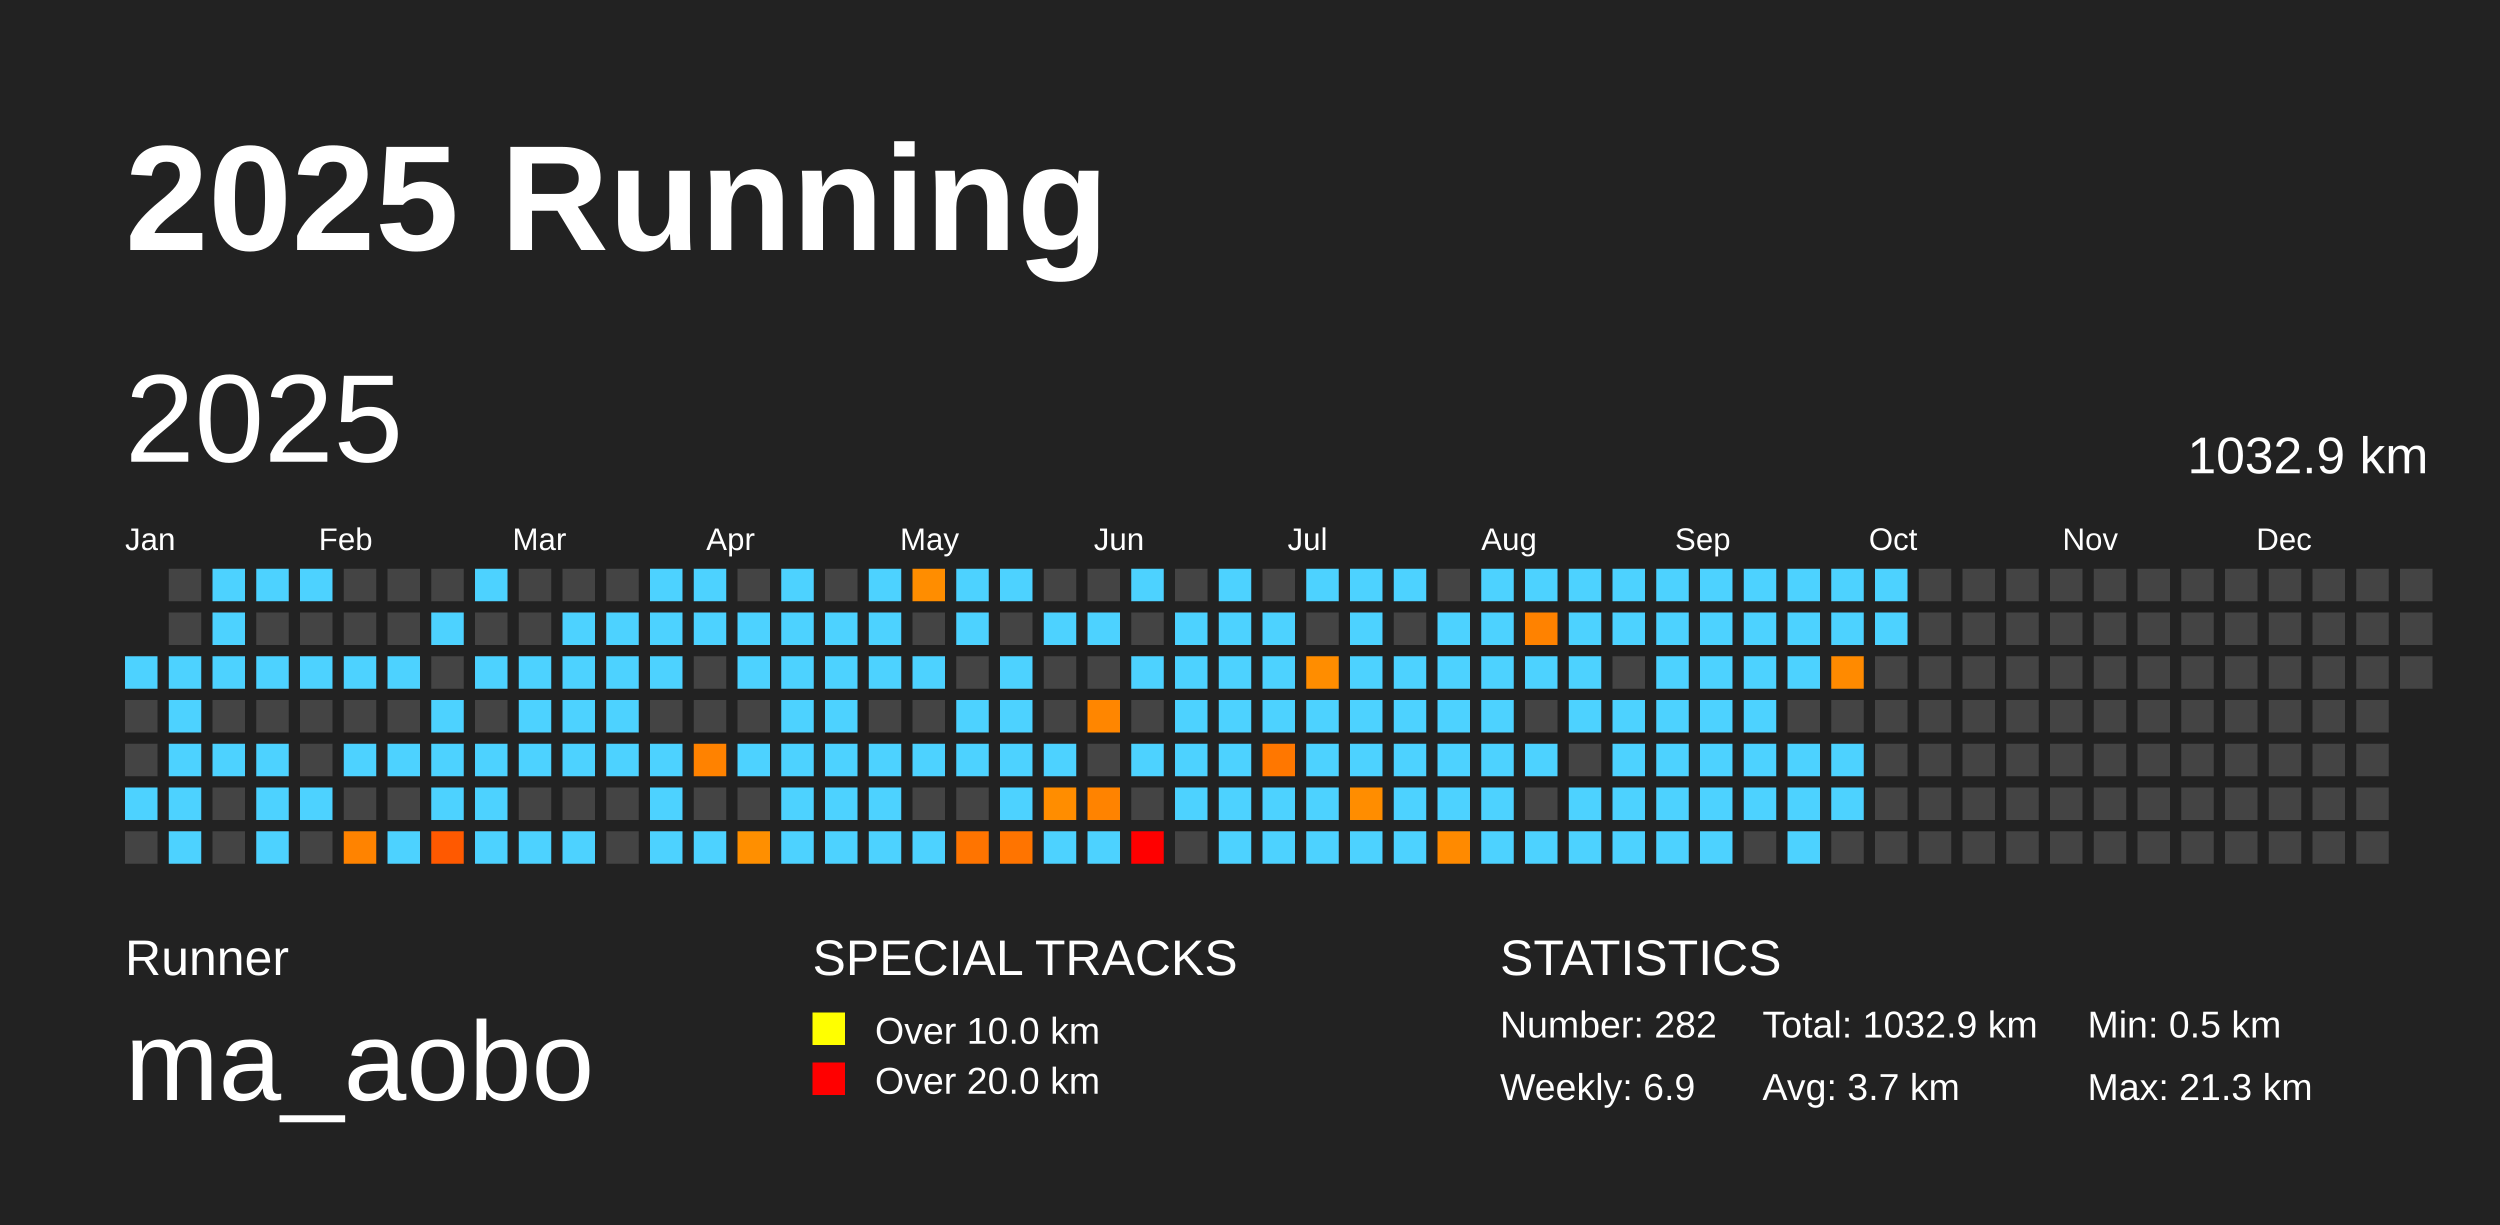
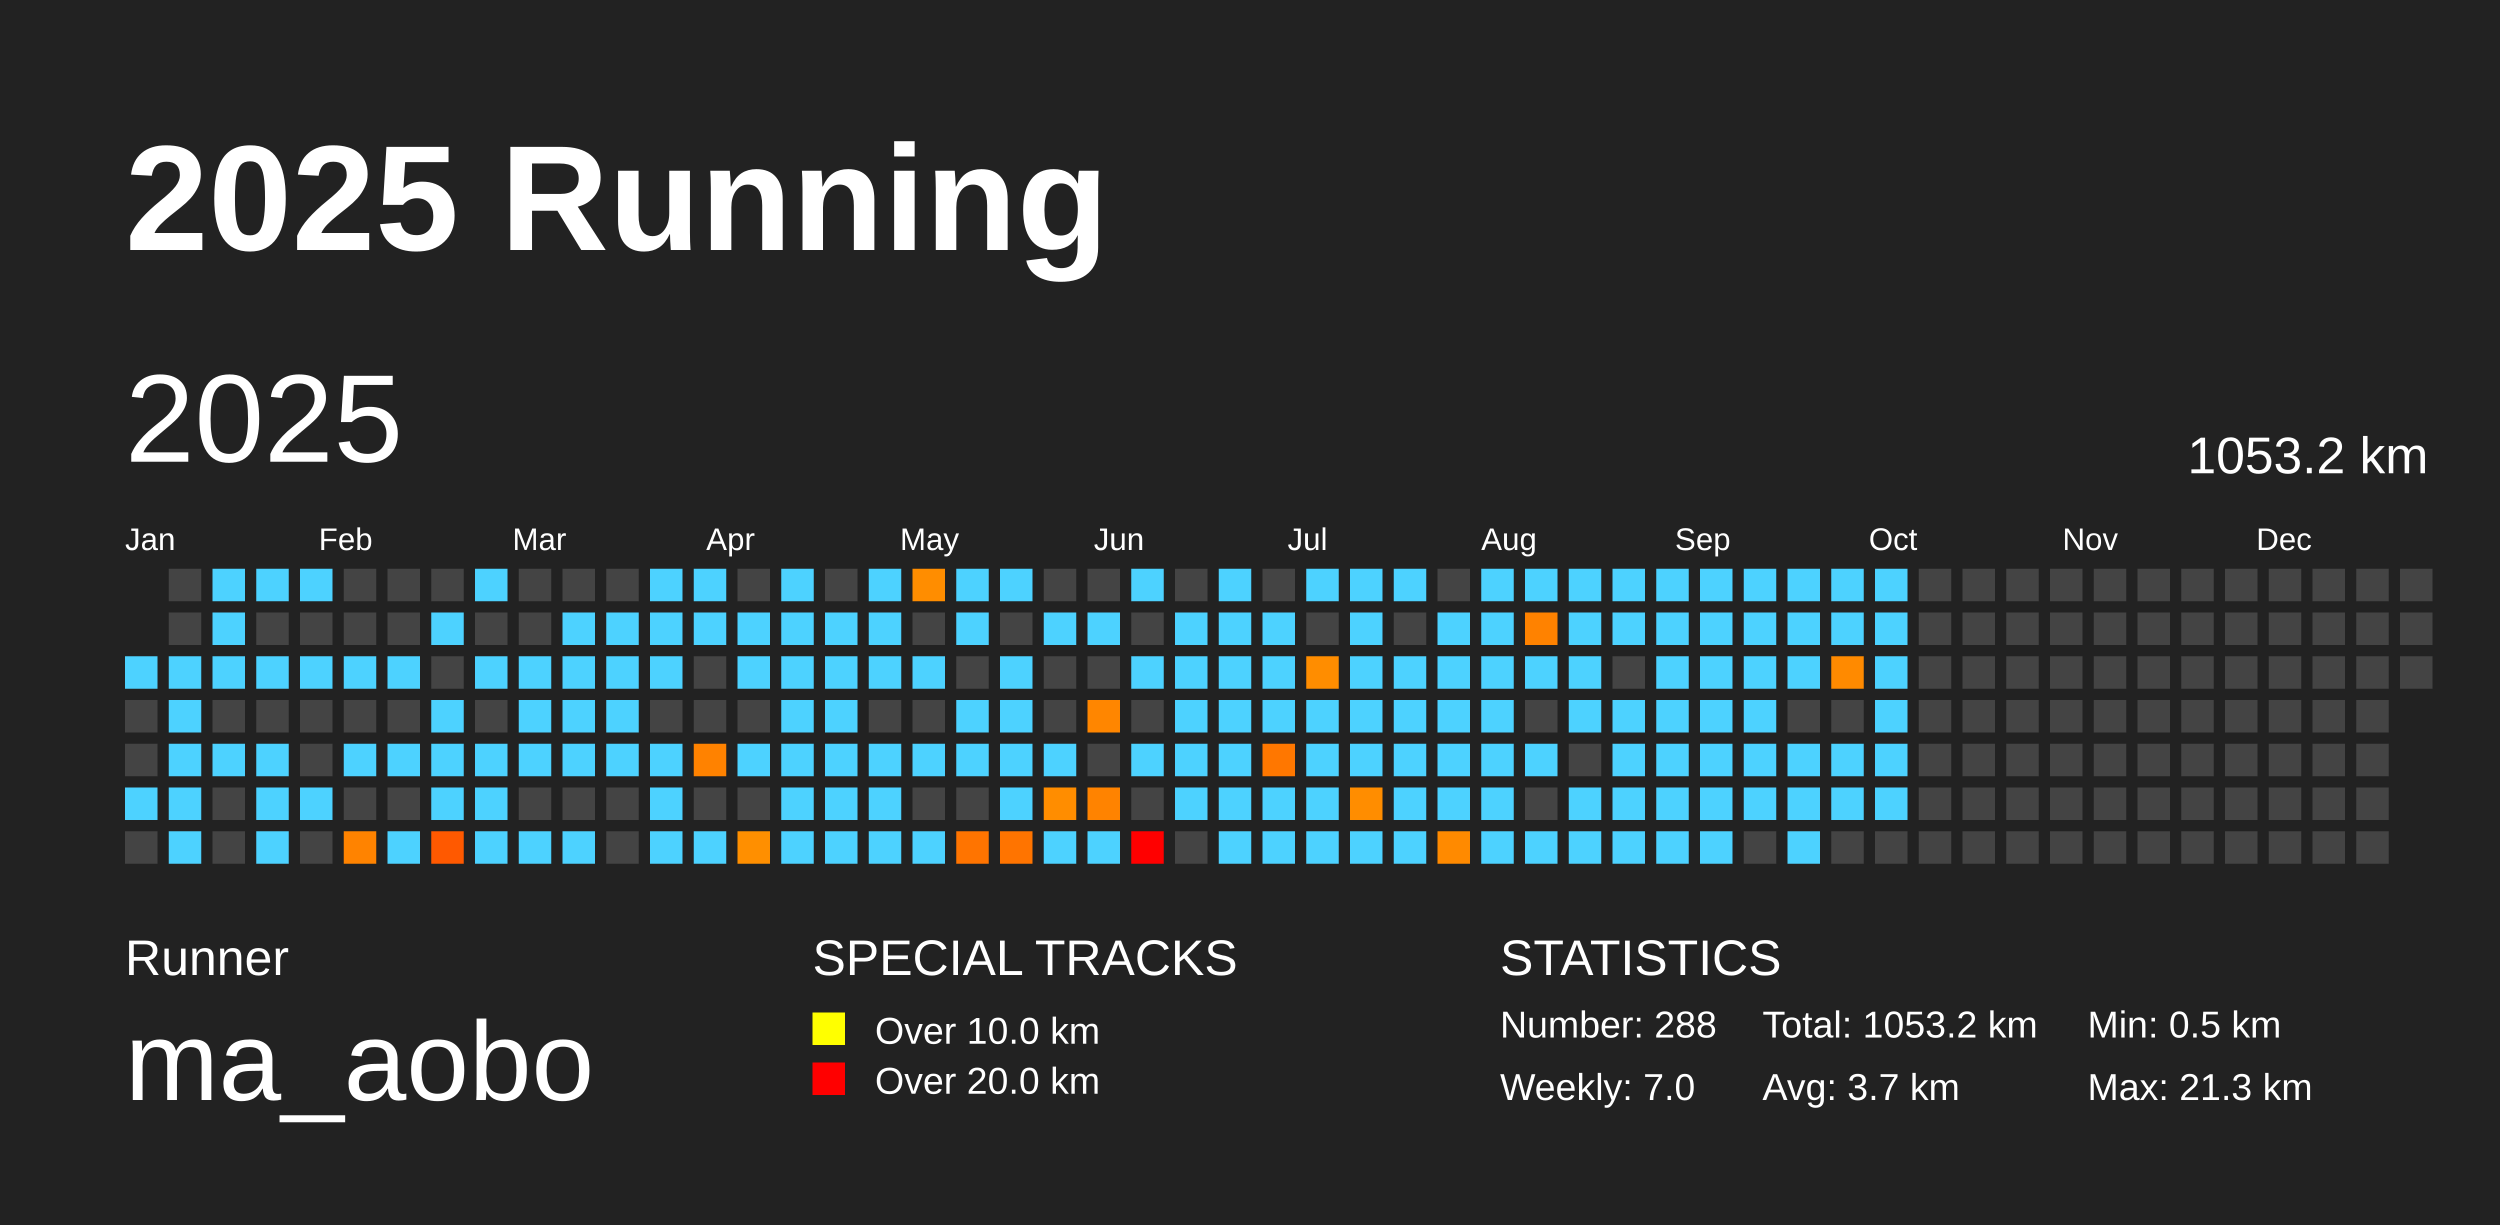
<svg xmlns="http://www.w3.org/2000/svg" baseProfile="full" height="98mm" version="1.1" viewBox="0,0,200,98" width="200mm">
  <defs />
  <rect fill="#222222" height="98" width="200" x="0" y="0" />
  <text fill="#FFFFFF" style="font-size:12px; font-family:Arial; font-weight:bold;" x="10" y="20">2025 Running</text>
  <text fill="#FFFFFF" style="font-size:4px; font-family:Arial" x="10" y="78">Runner</text>
  <text fill="#FFFFFF" style="font-size:9px; font-family:Arial" x="10" y="88">ma_aobo</text>
  <text fill="#FFFFFF" style="font-size:4px; font-family:Arial" x="65" y="78">SPECIAL TRACKS</text>
  <rect fill="yellow" height="2.6" width="2.6" x="65" y="81" />
  <text fill="#FFFFFF" style="font-size:3px; font-family:Arial" x="70" y="83.5">Over 10.0 km</text>
  <rect fill="red" height="2.6" width="2.6" x="65" y="85" />
  <text fill="#FFFFFF" style="font-size:3px; font-family:Arial" x="70" y="87.5">Over 20.0 km</text>
  <text fill="#FFFFFF" style="font-size:4px; font-family:Arial" x="120" y="78">STATISTICS</text>
-   <text fill="#FFFFFF" style="font-size:3px; font-family:Arial" x="120" y="83">Number: 282</text>
-   <text fill="#FFFFFF" style="font-size:3px; font-family:Arial" x="120" y="88">Weekly: 6.9</text>
-   <text fill="#FFFFFF" style="font-size:3px; font-family:Arial" x="141" y="83">Total: 1032.9 km</text>
+   <text fill="#FFFFFF" style="font-size:3px; font-family:Arial" x="120" y="83">Number: 288</text>
+   <text fill="#FFFFFF" style="font-size:3px; font-family:Arial" x="120" y="88">Weekly: 7.0</text>
+   <text fill="#FFFFFF" style="font-size:3px; font-family:Arial" x="141" y="83">Total: 1053.2 km</text>
  <text fill="#FFFFFF" style="font-size:3px; font-family:Arial" x="141" y="88">Avg: 3.7 km</text>
  <text fill="#FFFFFF" style="font-size:3px; font-family:Arial" x="167" y="83">Min: 0.5 km</text>
  <text fill="#FFFFFF" style="font-size:3px; font-family:Arial" x="167" y="88">Max: 21.3 km</text>
  <text dominant-baseline="hanging" fill="#FFFFFF" style="font-size:10.0px; font-family:Arial;" x="10" y="30">2025</text>
-   <text dominant-baseline="hanging" fill="#FFFFFF" style="font-size:4.125px; font-family:Arial;" x="175" y="35">1032.9 km</text>
+   <text dominant-baseline="hanging" fill="#FFFFFF" style="font-size:4.125px; font-family:Arial;" x="175" y="35">1053.2 km</text>
  <text fill="#FFFFFF" style="font-size:2.5px; font-family:Arial" x="10.0" y="44">Jan</text>
  <text fill="#FFFFFF" style="font-size:2.5px; font-family:Arial" x="25.5" y="44">Feb</text>
  <text fill="#FFFFFF" style="font-size:2.5px; font-family:Arial" x="41.0" y="44">Mar</text>
  <text fill="#FFFFFF" style="font-size:2.5px; font-family:Arial" x="56.5" y="44">Apr</text>
  <text fill="#FFFFFF" style="font-size:2.5px; font-family:Arial" x="72.0" y="44">May</text>
  <text fill="#FFFFFF" style="font-size:2.5px; font-family:Arial" x="87.5" y="44">Jun</text>
  <text fill="#FFFFFF" style="font-size:2.5px; font-family:Arial" x="103.0" y="44">Jul</text>
  <text fill="#FFFFFF" style="font-size:2.5px; font-family:Arial" x="118.5" y="44">Aug</text>
  <text fill="#FFFFFF" style="font-size:2.5px; font-family:Arial" x="134.0" y="44">Sep</text>
  <text fill="#FFFFFF" style="font-size:2.5px; font-family:Arial" x="149.5" y="44">Oct</text>
  <text fill="#FFFFFF" style="font-size:2.5px; font-family:Arial" x="165.0" y="44">Nov</text>
  <text fill="#FFFFFF" style="font-size:2.5px; font-family:Arial" x="180.5" y="44">Dec</text>
  <rect fill="#4dd2ff" height="2.6" width="2.6" x="10.0" y="52.5" />
  <rect fill="#444444" height="2.6" width="2.6" x="10.0" y="56.0" />
  <rect fill="#444444" height="2.6" width="2.6" x="10.0" y="59.5" />
  <rect fill="#4dd2ff" height="2.6" width="2.6" x="10.0" y="63.0" />
  <rect fill="#444444" height="2.6" width="2.6" x="10.0" y="66.5" />
  <rect fill="#444444" height="2.6" width="2.6" x="13.5" y="45.5" />
  <rect fill="#444444" height="2.6" width="2.6" x="13.5" y="49.0" />
  <rect fill="#4dd2ff" height="2.6" width="2.6" x="13.5" y="52.5" />
  <rect fill="#4dd2ff" height="2.6" width="2.6" x="13.5" y="56.0" />
  <rect fill="#4dd2ff" height="2.6" width="2.6" x="13.5" y="59.5" />
  <rect fill="#4dd2ff" height="2.6" width="2.6" x="13.5" y="63.0" />
  <rect fill="#4dd2ff" height="2.6" width="2.6" x="13.5" y="66.5" />
  <rect fill="#4dd2ff" height="2.6" width="2.6" x="17.0" y="45.5" />
  <rect fill="#4dd2ff" height="2.6" width="2.6" x="17.0" y="49.0" />
  <rect fill="#4dd2ff" height="2.6" width="2.6" x="17.0" y="52.5" />
  <rect fill="#444444" height="2.6" width="2.6" x="17.0" y="56.0" />
  <rect fill="#4dd2ff" height="2.6" width="2.6" x="17.0" y="59.5" />
  <rect fill="#444444" height="2.6" width="2.6" x="17.0" y="63.0" />
  <rect fill="#444444" height="2.6" width="2.6" x="17.0" y="66.5" />
  <rect fill="#4dd2ff" height="2.6" width="2.6" x="20.5" y="45.5" />
  <rect fill="#444444" height="2.6" width="2.6" x="20.5" y="49.0" />
  <rect fill="#4dd2ff" height="2.6" width="2.6" x="20.5" y="52.5" />
  <rect fill="#444444" height="2.6" width="2.6" x="20.5" y="56.0" />
  <rect fill="#4dd2ff" height="2.6" width="2.6" x="20.5" y="59.5" />
  <rect fill="#4dd2ff" height="2.6" width="2.6" x="20.5" y="63.0" />
  <rect fill="#4dd2ff" height="2.6" width="2.6" x="20.5" y="66.5" />
  <rect fill="#4dd2ff" height="2.6" width="2.6" x="24.0" y="45.5" />
  <rect fill="#444444" height="2.6" width="2.6" x="24.0" y="49.0" />
  <rect fill="#4dd2ff" height="2.6" width="2.6" x="24.0" y="52.5" />
  <rect fill="#444444" height="2.6" width="2.6" x="24.0" y="56.0" />
  <rect fill="#444444" height="2.6" width="2.6" x="24.0" y="59.5" />
  <rect fill="#4dd2ff" height="2.6" width="2.6" x="24.0" y="63.0" />
  <rect fill="#444444" height="2.6" width="2.6" x="24.0" y="66.5" />
  <rect fill="#444444" height="2.6" width="2.6" x="27.5" y="45.5" />
  <rect fill="#444444" height="2.6" width="2.6" x="27.5" y="49.0" />
  <rect fill="#4dd2ff" height="2.6" width="2.6" x="27.5" y="52.5" />
  <rect fill="#444444" height="2.6" width="2.6" x="27.5" y="56.0" />
  <rect fill="#4dd2ff" height="2.6" width="2.6" x="27.5" y="59.5" />
  <rect fill="#444444" height="2.6" width="2.6" x="27.5" y="63.0" />
  <rect fill="#ff8300" height="2.6" width="2.6" x="27.5" y="66.5" />
  <rect fill="#444444" height="2.6" width="2.6" x="31.0" y="45.5" />
  <rect fill="#444444" height="2.6" width="2.6" x="31.0" y="49.0" />
  <rect fill="#4dd2ff" height="2.6" width="2.6" x="31.0" y="52.5" />
  <rect fill="#444444" height="2.6" width="2.6" x="31.0" y="56.0" />
  <rect fill="#4dd2ff" height="2.6" width="2.6" x="31.0" y="59.5" />
  <rect fill="#444444" height="2.6" width="2.6" x="31.0" y="63.0" />
  <rect fill="#4dd2ff" height="2.6" width="2.6" x="31.0" y="66.5" />
  <rect fill="#444444" height="2.6" width="2.6" x="34.5" y="45.5" />
  <rect fill="#4dd2ff" height="2.6" width="2.6" x="34.5" y="49.0" />
  <rect fill="#444444" height="2.6" width="2.6" x="34.5" y="52.5" />
  <rect fill="#4dd2ff" height="2.6" width="2.6" x="34.5" y="56.0" />
  <rect fill="#4dd2ff" height="2.6" width="2.6" x="34.5" y="59.5" />
  <rect fill="#4dd2ff" height="2.6" width="2.6" x="34.5" y="63.0" />
  <rect fill="#ff5900" height="2.6" width="2.6" x="34.5" y="66.5" />
  <rect fill="#4dd2ff" height="2.6" width="2.6" x="38.0" y="45.5" />
  <rect fill="#444444" height="2.6" width="2.6" x="38.0" y="49.0" />
  <rect fill="#4dd2ff" height="2.6" width="2.6" x="38.0" y="52.5" />
  <rect fill="#444444" height="2.6" width="2.6" x="38.0" y="56.0" />
  <rect fill="#4dd2ff" height="2.6" width="2.6" x="38.0" y="59.5" />
  <rect fill="#4dd2ff" height="2.6" width="2.6" x="38.0" y="63.0" />
  <rect fill="#4dd2ff" height="2.6" width="2.6" x="38.0" y="66.5" />
  <rect fill="#444444" height="2.6" width="2.6" x="41.5" y="45.5" />
  <rect fill="#444444" height="2.6" width="2.6" x="41.5" y="49.0" />
  <rect fill="#4dd2ff" height="2.6" width="2.6" x="41.5" y="52.5" />
  <rect fill="#4dd2ff" height="2.6" width="2.6" x="41.5" y="56.0" />
  <rect fill="#4dd2ff" height="2.6" width="2.6" x="41.5" y="59.5" />
  <rect fill="#444444" height="2.6" width="2.6" x="41.5" y="63.0" />
  <rect fill="#4dd2ff" height="2.6" width="2.6" x="41.5" y="66.5" />
  <rect fill="#444444" height="2.6" width="2.6" x="45.0" y="45.5" />
  <rect fill="#4dd2ff" height="2.6" width="2.6" x="45.0" y="49.0" />
  <rect fill="#4dd2ff" height="2.6" width="2.6" x="45.0" y="52.5" />
  <rect fill="#4dd2ff" height="2.6" width="2.6" x="45.0" y="56.0" />
  <rect fill="#4dd2ff" height="2.6" width="2.6" x="45.0" y="59.5" />
  <rect fill="#444444" height="2.6" width="2.6" x="45.0" y="63.0" />
  <rect fill="#4dd2ff" height="2.6" width="2.6" x="45.0" y="66.5" />
  <rect fill="#444444" height="2.6" width="2.6" x="48.5" y="45.5" />
  <rect fill="#4dd2ff" height="2.6" width="2.6" x="48.5" y="49.0" />
  <rect fill="#4dd2ff" height="2.6" width="2.6" x="48.5" y="52.5" />
  <rect fill="#4dd2ff" height="2.6" width="2.6" x="48.5" y="56.0" />
  <rect fill="#4dd2ff" height="2.6" width="2.6" x="48.5" y="59.5" />
  <rect fill="#444444" height="2.6" width="2.6" x="48.5" y="63.0" />
  <rect fill="#444444" height="2.6" width="2.6" x="48.5" y="66.5" />
  <rect fill="#4dd2ff" height="2.6" width="2.6" x="52.0" y="45.5" />
  <rect fill="#4dd2ff" height="2.6" width="2.6" x="52.0" y="49.0" />
  <rect fill="#4dd2ff" height="2.6" width="2.6" x="52.0" y="52.5" />
  <rect fill="#444444" height="2.6" width="2.6" x="52.0" y="56.0" />
  <rect fill="#4dd2ff" height="2.6" width="2.6" x="52.0" y="59.5" />
  <rect fill="#4dd2ff" height="2.6" width="2.6" x="52.0" y="63.0" />
  <rect fill="#4dd2ff" height="2.6" width="2.6" x="52.0" y="66.5" />
  <rect fill="#4dd2ff" height="2.6" width="2.6" x="55.5" y="45.5" />
  <rect fill="#4dd2ff" height="2.6" width="2.6" x="55.5" y="49.0" />
  <rect fill="#444444" height="2.6" width="2.6" x="55.5" y="52.5" />
  <rect fill="#444444" height="2.6" width="2.6" x="55.5" y="56.0" />
  <rect fill="#ff8200" height="2.6" width="2.6" x="55.5" y="59.5" />
  <rect fill="#444444" height="2.6" width="2.6" x="55.5" y="63.0" />
  <rect fill="#4dd2ff" height="2.6" width="2.6" x="55.5" y="66.5" />
  <rect fill="#444444" height="2.6" width="2.6" x="59.0" y="45.5" />
  <rect fill="#4dd2ff" height="2.6" width="2.6" x="59.0" y="49.0" />
  <rect fill="#4dd2ff" height="2.6" width="2.6" x="59.0" y="52.5" />
  <rect fill="#444444" height="2.6" width="2.6" x="59.0" y="56.0" />
  <rect fill="#4dd2ff" height="2.6" width="2.6" x="59.0" y="59.5" />
  <rect fill="#444444" height="2.6" width="2.6" x="59.0" y="63.0" />
  <rect fill="#ff8f00" height="2.6" width="2.6" x="59.0" y="66.5" />
  <rect fill="#4dd2ff" height="2.6" width="2.6" x="62.5" y="45.5" />
  <rect fill="#4dd2ff" height="2.6" width="2.6" x="62.5" y="49.0" />
  <rect fill="#4dd2ff" height="2.6" width="2.6" x="62.5" y="52.5" />
  <rect fill="#4dd2ff" height="2.6" width="2.6" x="62.5" y="56.0" />
  <rect fill="#4dd2ff" height="2.6" width="2.6" x="62.5" y="59.5" />
  <rect fill="#4dd2ff" height="2.6" width="2.6" x="62.5" y="63.0" />
  <rect fill="#4dd2ff" height="2.6" width="2.6" x="62.5" y="66.5" />
  <rect fill="#444444" height="2.6" width="2.6" x="66.0" y="45.5" />
  <rect fill="#4dd2ff" height="2.6" width="2.6" x="66.0" y="49.0" />
  <rect fill="#4dd2ff" height="2.6" width="2.6" x="66.0" y="52.5" />
  <rect fill="#4dd2ff" height="2.6" width="2.6" x="66.0" y="56.0" />
  <rect fill="#4dd2ff" height="2.6" width="2.6" x="66.0" y="59.5" />
  <rect fill="#4dd2ff" height="2.6" width="2.6" x="66.0" y="63.0" />
  <rect fill="#4dd2ff" height="2.6" width="2.6" x="66.0" y="66.5" />
  <rect fill="#4dd2ff" height="2.6" width="2.6" x="69.5" y="45.5" />
  <rect fill="#4dd2ff" height="2.6" width="2.6" x="69.5" y="49.0" />
  <rect fill="#4dd2ff" height="2.6" width="2.6" x="69.5" y="52.5" />
  <rect fill="#444444" height="2.6" width="2.6" x="69.5" y="56.0" />
  <rect fill="#4dd2ff" height="2.6" width="2.6" x="69.5" y="59.5" />
  <rect fill="#4dd2ff" height="2.6" width="2.6" x="69.5" y="63.0" />
  <rect fill="#4dd2ff" height="2.6" width="2.6" x="69.5" y="66.5" />
  <rect fill="#ff8d00" height="2.6" width="2.6" x="73.0" y="45.5" />
  <rect fill="#444444" height="2.6" width="2.6" x="73.0" y="49.0" />
  <rect fill="#4dd2ff" height="2.6" width="2.6" x="73.0" y="52.5" />
  <rect fill="#444444" height="2.6" width="2.6" x="73.0" y="56.0" />
  <rect fill="#4dd2ff" height="2.6" width="2.6" x="73.0" y="59.5" />
  <rect fill="#444444" height="2.6" width="2.6" x="73.0" y="63.0" />
  <rect fill="#4dd2ff" height="2.6" width="2.6" x="73.0" y="66.5" />
  <rect fill="#4dd2ff" height="2.6" width="2.6" x="76.5" y="45.5" />
  <rect fill="#4dd2ff" height="2.6" width="2.6" x="76.5" y="49.0" />
  <rect fill="#444444" height="2.6" width="2.6" x="76.5" y="52.5" />
  <rect fill="#4dd2ff" height="2.6" width="2.6" x="76.5" y="56.0" />
  <rect fill="#4dd2ff" height="2.6" width="2.6" x="76.5" y="59.5" />
  <rect fill="#444444" height="2.6" width="2.6" x="76.5" y="63.0" />
  <rect fill="#ff7400" height="2.6" width="2.6" x="76.5" y="66.5" />
  <rect fill="#4dd2ff" height="2.6" width="2.6" x="80.0" y="45.5" />
  <rect fill="#444444" height="2.6" width="2.6" x="80.0" y="49.0" />
  <rect fill="#4dd2ff" height="2.6" width="2.6" x="80.0" y="52.5" />
  <rect fill="#4dd2ff" height="2.6" width="2.6" x="80.0" y="56.0" />
  <rect fill="#4dd2ff" height="2.6" width="2.6" x="80.0" y="59.5" />
  <rect fill="#4dd2ff" height="2.6" width="2.6" x="80.0" y="63.0" />
  <rect fill="#ff7400" height="2.6" width="2.6" x="80.0" y="66.5" />
  <rect fill="#444444" height="2.6" width="2.6" x="83.5" y="45.5" />
  <rect fill="#4dd2ff" height="2.6" width="2.6" x="83.5" y="49.0" />
  <rect fill="#444444" height="2.6" width="2.6" x="83.5" y="52.5" />
  <rect fill="#444444" height="2.6" width="2.6" x="83.5" y="56.0" />
  <rect fill="#4dd2ff" height="2.6" width="2.6" x="83.5" y="59.5" />
  <rect fill="#ff8d00" height="2.6" width="2.6" x="83.5" y="63.0" />
  <rect fill="#4dd2ff" height="2.6" width="2.6" x="83.5" y="66.5" />
  <rect fill="#444444" height="2.6" width="2.6" x="87.0" y="45.5" />
  <rect fill="#4dd2ff" height="2.6" width="2.6" x="87.0" y="49.0" />
  <rect fill="#444444" height="2.6" width="2.6" x="87.0" y="52.5" />
  <rect fill="#ff8600" height="2.6" width="2.6" x="87.0" y="56.0" />
  <rect fill="#444444" height="2.6" width="2.6" x="87.0" y="59.5" />
  <rect fill="#ff8300" height="2.6" width="2.6" x="87.0" y="63.0" />
  <rect fill="#4dd2ff" height="2.6" width="2.6" x="87.0" y="66.5" />
  <rect fill="#4dd2ff" height="2.6" width="2.6" x="90.5" y="45.5" />
  <rect fill="#444444" height="2.6" width="2.6" x="90.5" y="49.0" />
  <rect fill="#4dd2ff" height="2.6" width="2.6" x="90.5" y="52.5" />
  <rect fill="#444444" height="2.6" width="2.6" x="90.5" y="56.0" />
  <rect fill="#4dd2ff" height="2.6" width="2.6" x="90.5" y="59.5" />
  <rect fill="#444444" height="2.6" width="2.6" x="90.5" y="63.0" />
  <rect fill="red" height="2.6" width="2.6" x="90.5" y="66.5" />
  <rect fill="#444444" height="2.6" width="2.6" x="94.0" y="45.5" />
  <rect fill="#4dd2ff" height="2.6" width="2.6" x="94.0" y="49.0" />
  <rect fill="#4dd2ff" height="2.6" width="2.6" x="94.0" y="52.5" />
  <rect fill="#4dd2ff" height="2.6" width="2.6" x="94.0" y="56.0" />
  <rect fill="#4dd2ff" height="2.6" width="2.6" x="94.0" y="59.5" />
  <rect fill="#4dd2ff" height="2.6" width="2.6" x="94.0" y="63.0" />
  <rect fill="#444444" height="2.6" width="2.6" x="94.0" y="66.5" />
  <rect fill="#4dd2ff" height="2.6" width="2.6" x="97.5" y="45.5" />
  <rect fill="#4dd2ff" height="2.6" width="2.6" x="97.5" y="49.0" />
  <rect fill="#4dd2ff" height="2.6" width="2.6" x="97.5" y="52.5" />
  <rect fill="#4dd2ff" height="2.6" width="2.6" x="97.5" y="56.0" />
  <rect fill="#4dd2ff" height="2.6" width="2.6" x="97.5" y="59.5" />
  <rect fill="#4dd2ff" height="2.6" width="2.6" x="97.5" y="63.0" />
  <rect fill="#4dd2ff" height="2.6" width="2.6" x="97.5" y="66.5" />
  <rect fill="#444444" height="2.6" width="2.6" x="101.0" y="45.5" />
  <rect fill="#4dd2ff" height="2.6" width="2.6" x="101.0" y="49.0" />
  <rect fill="#4dd2ff" height="2.6" width="2.6" x="101.0" y="52.5" />
  <rect fill="#4dd2ff" height="2.6" width="2.6" x="101.0" y="56.0" />
  <rect fill="#ff7700" height="2.6" width="2.6" x="101.0" y="59.5" />
  <rect fill="#4dd2ff" height="2.6" width="2.6" x="101.0" y="63.0" />
  <rect fill="#4dd2ff" height="2.6" width="2.6" x="101.0" y="66.5" />
  <rect fill="#4dd2ff" height="2.6" width="2.6" x="104.5" y="45.5" />
  <rect fill="#444444" height="2.6" width="2.6" x="104.5" y="49.0" />
  <rect fill="#ff8d00" height="2.6" width="2.6" x="104.5" y="52.5" />
  <rect fill="#4dd2ff" height="2.6" width="2.6" x="104.5" y="56.0" />
  <rect fill="#4dd2ff" height="2.6" width="2.6" x="104.5" y="59.5" />
  <rect fill="#4dd2ff" height="2.6" width="2.6" x="104.5" y="63.0" />
  <rect fill="#4dd2ff" height="2.6" width="2.6" x="104.5" y="66.5" />
  <rect fill="#4dd2ff" height="2.6" width="2.6" x="108.0" y="45.5" />
  <rect fill="#4dd2ff" height="2.6" width="2.6" x="108.0" y="49.0" />
  <rect fill="#4dd2ff" height="2.6" width="2.6" x="108.0" y="52.5" />
  <rect fill="#4dd2ff" height="2.6" width="2.6" x="108.0" y="56.0" />
  <rect fill="#4dd2ff" height="2.6" width="2.6" x="108.0" y="59.5" />
  <rect fill="#ff8d00" height="2.6" width="2.6" x="108.0" y="63.0" />
  <rect fill="#4dd2ff" height="2.6" width="2.6" x="108.0" y="66.5" />
  <rect fill="#4dd2ff" height="2.6" width="2.6" x="111.5" y="45.5" />
  <rect fill="#444444" height="2.6" width="2.6" x="111.5" y="49.0" />
  <rect fill="#4dd2ff" height="2.6" width="2.6" x="111.5" y="52.5" />
  <rect fill="#4dd2ff" height="2.6" width="2.6" x="111.5" y="56.0" />
  <rect fill="#4dd2ff" height="2.6" width="2.6" x="111.5" y="59.5" />
  <rect fill="#4dd2ff" height="2.6" width="2.6" x="111.5" y="63.0" />
  <rect fill="#4dd2ff" height="2.6" width="2.6" x="111.5" y="66.5" />
  <rect fill="#444444" height="2.6" width="2.6" x="115.0" y="45.5" />
  <rect fill="#4dd2ff" height="2.6" width="2.6" x="115.0" y="49.0" />
  <rect fill="#4dd2ff" height="2.6" width="2.6" x="115.0" y="52.5" />
  <rect fill="#4dd2ff" height="2.6" width="2.6" x="115.0" y="56.0" />
  <rect fill="#4dd2ff" height="2.6" width="2.6" x="115.0" y="59.5" />
  <rect fill="#4dd2ff" height="2.6" width="2.6" x="115.0" y="63.0" />
  <rect fill="#ff8a00" height="2.6" width="2.6" x="115.0" y="66.5" />
  <rect fill="#4dd2ff" height="2.6" width="2.6" x="118.5" y="45.5" />
  <rect fill="#4dd2ff" height="2.6" width="2.6" x="118.5" y="49.0" />
  <rect fill="#4dd2ff" height="2.6" width="2.6" x="118.5" y="52.5" />
  <rect fill="#4dd2ff" height="2.6" width="2.6" x="118.5" y="56.0" />
  <rect fill="#4dd2ff" height="2.6" width="2.6" x="118.5" y="59.5" />
  <rect fill="#4dd2ff" height="2.6" width="2.6" x="118.5" y="63.0" />
  <rect fill="#4dd2ff" height="2.6" width="2.6" x="118.5" y="66.5" />
  <rect fill="#4dd2ff" height="2.6" width="2.6" x="122.0" y="45.5" />
  <rect fill="#ff8200" height="2.6" width="2.6" x="122.0" y="49.0" />
  <rect fill="#4dd2ff" height="2.6" width="2.6" x="122.0" y="52.5" />
  <rect fill="#444444" height="2.6" width="2.6" x="122.0" y="56.0" />
  <rect fill="#4dd2ff" height="2.6" width="2.6" x="122.0" y="59.5" />
  <rect fill="#444444" height="2.6" width="2.6" x="122.0" y="63.0" />
  <rect fill="#4dd2ff" height="2.6" width="2.6" x="122.0" y="66.5" />
  <rect fill="#4dd2ff" height="2.6" width="2.6" x="125.5" y="45.5" />
  <rect fill="#4dd2ff" height="2.6" width="2.6" x="125.5" y="49.0" />
  <rect fill="#4dd2ff" height="2.6" width="2.6" x="125.5" y="52.5" />
  <rect fill="#4dd2ff" height="2.6" width="2.6" x="125.5" y="56.0" />
  <rect fill="#444444" height="2.6" width="2.6" x="125.5" y="59.5" />
  <rect fill="#4dd2ff" height="2.6" width="2.6" x="125.5" y="63.0" />
  <rect fill="#4dd2ff" height="2.6" width="2.6" x="125.5" y="66.5" />
  <rect fill="#4dd2ff" height="2.6" width="2.6" x="129.0" y="45.5" />
  <rect fill="#4dd2ff" height="2.6" width="2.6" x="129.0" y="49.0" />
  <rect fill="#444444" height="2.6" width="2.6" x="129.0" y="52.5" />
  <rect fill="#4dd2ff" height="2.6" width="2.6" x="129.0" y="56.0" />
  <rect fill="#4dd2ff" height="2.6" width="2.6" x="129.0" y="59.5" />
  <rect fill="#4dd2ff" height="2.6" width="2.6" x="129.0" y="63.0" />
  <rect fill="#4dd2ff" height="2.6" width="2.6" x="129.0" y="66.5" />
  <rect fill="#4dd2ff" height="2.6" width="2.6" x="132.5" y="45.5" />
  <rect fill="#4dd2ff" height="2.6" width="2.6" x="132.5" y="49.0" />
  <rect fill="#4dd2ff" height="2.6" width="2.6" x="132.5" y="52.5" />
  <rect fill="#4dd2ff" height="2.6" width="2.6" x="132.5" y="56.0" />
  <rect fill="#4dd2ff" height="2.6" width="2.6" x="132.5" y="59.5" />
  <rect fill="#4dd2ff" height="2.6" width="2.6" x="132.5" y="63.0" />
  <rect fill="#4dd2ff" height="2.6" width="2.6" x="132.5" y="66.5" />
  <rect fill="#4dd2ff" height="2.6" width="2.6" x="136.0" y="45.5" />
  <rect fill="#4dd2ff" height="2.6" width="2.6" x="136.0" y="49.0" />
  <rect fill="#4dd2ff" height="2.6" width="2.6" x="136.0" y="52.5" />
  <rect fill="#4dd2ff" height="2.6" width="2.6" x="136.0" y="56.0" />
  <rect fill="#4dd2ff" height="2.6" width="2.6" x="136.0" y="59.5" />
  <rect fill="#4dd2ff" height="2.6" width="2.6" x="136.0" y="63.0" />
  <rect fill="#4dd2ff" height="2.6" width="2.6" x="136.0" y="66.5" />
  <rect fill="#4dd2ff" height="2.6" width="2.6" x="139.5" y="45.5" />
  <rect fill="#4dd2ff" height="2.6" width="2.6" x="139.5" y="49.0" />
  <rect fill="#4dd2ff" height="2.6" width="2.6" x="139.5" y="52.5" />
  <rect fill="#4dd2ff" height="2.6" width="2.6" x="139.5" y="56.0" />
  <rect fill="#4dd2ff" height="2.6" width="2.6" x="139.5" y="59.5" />
  <rect fill="#4dd2ff" height="2.6" width="2.6" x="139.5" y="63.0" />
  <rect fill="#444444" height="2.6" width="2.6" x="139.5" y="66.5" />
  <rect fill="#4dd2ff" height="2.6" width="2.6" x="143.0" y="45.5" />
  <rect fill="#4dd2ff" height="2.6" width="2.6" x="143.0" y="49.0" />
  <rect fill="#4dd2ff" height="2.6" width="2.6" x="143.0" y="52.5" />
  <rect fill="#444444" height="2.6" width="2.6" x="143.0" y="56.0" />
  <rect fill="#4dd2ff" height="2.6" width="2.6" x="143.0" y="59.5" />
  <rect fill="#4dd2ff" height="2.6" width="2.6" x="143.0" y="63.0" />
  <rect fill="#4dd2ff" height="2.6" width="2.6" x="143.0" y="66.5" />
  <rect fill="#4dd2ff" height="2.6" width="2.6" x="146.5" y="45.5" />
  <rect fill="#4dd2ff" height="2.6" width="2.6" x="146.5" y="49.0" />
  <rect fill="#ff8a00" height="2.6" width="2.6" x="146.5" y="52.5" />
  <rect fill="#444444" height="2.6" width="2.6" x="146.5" y="56.0" />
  <rect fill="#4dd2ff" height="2.6" width="2.6" x="146.5" y="59.5" />
  <rect fill="#4dd2ff" height="2.6" width="2.6" x="146.5" y="63.0" />
  <rect fill="#444444" height="2.6" width="2.6" x="146.5" y="66.5" />
  <rect fill="#4dd2ff" height="2.6" width="2.6" x="150.0" y="45.5" />
  <rect fill="#4dd2ff" height="2.6" width="2.6" x="150.0" y="49.0" />
-   <rect fill="#444444" height="2.6" width="2.6" x="150.0" y="52.5" />
-   <rect fill="#444444" height="2.6" width="2.6" x="150.0" y="56.0" />
-   <rect fill="#444444" height="2.6" width="2.6" x="150.0" y="59.5" />
-   <rect fill="#444444" height="2.6" width="2.6" x="150.0" y="63.0" />
+   <rect fill="#4dd2ff" height="2.6" width="2.6" x="150.0" y="52.5" />
+   <rect fill="#4dd2ff" height="2.6" width="2.6" x="150.0" y="56.0" />
+   <rect fill="#4dd2ff" height="2.6" width="2.6" x="150.0" y="59.5" />
+   <rect fill="#4dd2ff" height="2.6" width="2.6" x="150.0" y="63.0" />
  <rect fill="#444444" height="2.6" width="2.6" x="150.0" y="66.5" />
  <rect fill="#444444" height="2.6" width="2.6" x="153.5" y="45.5" />
  <rect fill="#444444" height="2.6" width="2.6" x="153.5" y="49.0" />
  <rect fill="#444444" height="2.6" width="2.6" x="153.5" y="52.5" />
  <rect fill="#444444" height="2.6" width="2.6" x="153.5" y="56.0" />
  <rect fill="#444444" height="2.6" width="2.6" x="153.5" y="59.5" />
  <rect fill="#444444" height="2.6" width="2.6" x="153.5" y="63.0" />
  <rect fill="#444444" height="2.6" width="2.6" x="153.5" y="66.5" />
  <rect fill="#444444" height="2.6" width="2.6" x="157.0" y="45.5" />
  <rect fill="#444444" height="2.6" width="2.6" x="157.0" y="49.0" />
  <rect fill="#444444" height="2.6" width="2.6" x="157.0" y="52.5" />
  <rect fill="#444444" height="2.6" width="2.6" x="157.0" y="56.0" />
  <rect fill="#444444" height="2.6" width="2.6" x="157.0" y="59.5" />
  <rect fill="#444444" height="2.6" width="2.6" x="157.0" y="63.0" />
  <rect fill="#444444" height="2.6" width="2.6" x="157.0" y="66.5" />
  <rect fill="#444444" height="2.6" width="2.6" x="160.5" y="45.5" />
  <rect fill="#444444" height="2.6" width="2.6" x="160.5" y="49.0" />
  <rect fill="#444444" height="2.6" width="2.6" x="160.5" y="52.5" />
  <rect fill="#444444" height="2.6" width="2.6" x="160.5" y="56.0" />
  <rect fill="#444444" height="2.6" width="2.6" x="160.5" y="59.5" />
  <rect fill="#444444" height="2.6" width="2.6" x="160.5" y="63.0" />
  <rect fill="#444444" height="2.6" width="2.6" x="160.5" y="66.5" />
  <rect fill="#444444" height="2.6" width="2.6" x="164.0" y="45.5" />
  <rect fill="#444444" height="2.6" width="2.6" x="164.0" y="49.0" />
  <rect fill="#444444" height="2.6" width="2.6" x="164.0" y="52.5" />
  <rect fill="#444444" height="2.6" width="2.6" x="164.0" y="56.0" />
  <rect fill="#444444" height="2.6" width="2.6" x="164.0" y="59.5" />
  <rect fill="#444444" height="2.6" width="2.6" x="164.0" y="63.0" />
  <rect fill="#444444" height="2.6" width="2.6" x="164.0" y="66.5" />
  <rect fill="#444444" height="2.6" width="2.6" x="167.5" y="45.5" />
  <rect fill="#444444" height="2.6" width="2.6" x="167.5" y="49.0" />
  <rect fill="#444444" height="2.6" width="2.6" x="167.5" y="52.5" />
  <rect fill="#444444" height="2.6" width="2.6" x="167.5" y="56.0" />
  <rect fill="#444444" height="2.6" width="2.6" x="167.5" y="59.5" />
  <rect fill="#444444" height="2.6" width="2.6" x="167.5" y="63.0" />
  <rect fill="#444444" height="2.6" width="2.6" x="167.5" y="66.5" />
  <rect fill="#444444" height="2.6" width="2.6" x="171.0" y="45.5" />
  <rect fill="#444444" height="2.6" width="2.6" x="171.0" y="49.0" />
  <rect fill="#444444" height="2.6" width="2.6" x="171.0" y="52.5" />
  <rect fill="#444444" height="2.6" width="2.6" x="171.0" y="56.0" />
  <rect fill="#444444" height="2.6" width="2.6" x="171.0" y="59.5" />
  <rect fill="#444444" height="2.6" width="2.6" x="171.0" y="63.0" />
  <rect fill="#444444" height="2.6" width="2.6" x="171.0" y="66.5" />
  <rect fill="#444444" height="2.6" width="2.6" x="174.5" y="45.5" />
  <rect fill="#444444" height="2.6" width="2.6" x="174.5" y="49.0" />
  <rect fill="#444444" height="2.6" width="2.6" x="174.5" y="52.5" />
  <rect fill="#444444" height="2.6" width="2.6" x="174.5" y="56.0" />
  <rect fill="#444444" height="2.6" width="2.6" x="174.5" y="59.5" />
  <rect fill="#444444" height="2.6" width="2.6" x="174.5" y="63.0" />
  <rect fill="#444444" height="2.6" width="2.6" x="174.5" y="66.5" />
  <rect fill="#444444" height="2.6" width="2.6" x="178.0" y="45.5" />
  <rect fill="#444444" height="2.6" width="2.6" x="178.0" y="49.0" />
  <rect fill="#444444" height="2.6" width="2.6" x="178.0" y="52.5" />
  <rect fill="#444444" height="2.6" width="2.6" x="178.0" y="56.0" />
  <rect fill="#444444" height="2.6" width="2.6" x="178.0" y="59.5" />
  <rect fill="#444444" height="2.6" width="2.6" x="178.0" y="63.0" />
  <rect fill="#444444" height="2.6" width="2.6" x="178.0" y="66.5" />
  <rect fill="#444444" height="2.6" width="2.6" x="181.5" y="45.5" />
  <rect fill="#444444" height="2.6" width="2.6" x="181.5" y="49.0" />
  <rect fill="#444444" height="2.6" width="2.6" x="181.5" y="52.5" />
  <rect fill="#444444" height="2.6" width="2.6" x="181.5" y="56.0" />
  <rect fill="#444444" height="2.6" width="2.6" x="181.5" y="59.5" />
  <rect fill="#444444" height="2.6" width="2.6" x="181.5" y="63.0" />
  <rect fill="#444444" height="2.6" width="2.6" x="181.5" y="66.5" />
  <rect fill="#444444" height="2.6" width="2.6" x="185.0" y="45.5" />
  <rect fill="#444444" height="2.6" width="2.6" x="185.0" y="49.0" />
  <rect fill="#444444" height="2.6" width="2.6" x="185.0" y="52.5" />
  <rect fill="#444444" height="2.6" width="2.6" x="185.0" y="56.0" />
  <rect fill="#444444" height="2.6" width="2.6" x="185.0" y="59.5" />
  <rect fill="#444444" height="2.6" width="2.6" x="185.0" y="63.0" />
  <rect fill="#444444" height="2.6" width="2.6" x="185.0" y="66.5" />
  <rect fill="#444444" height="2.6" width="2.6" x="188.5" y="45.5" />
  <rect fill="#444444" height="2.6" width="2.6" x="188.5" y="49.0" />
  <rect fill="#444444" height="2.6" width="2.6" x="188.5" y="52.5" />
  <rect fill="#444444" height="2.6" width="2.6" x="188.5" y="56.0" />
  <rect fill="#444444" height="2.6" width="2.6" x="188.5" y="59.5" />
  <rect fill="#444444" height="2.6" width="2.6" x="188.5" y="63.0" />
  <rect fill="#444444" height="2.6" width="2.6" x="188.5" y="66.5" />
  <rect fill="#444444" height="2.6" width="2.6" x="192.0" y="45.5" />
  <rect fill="#444444" height="2.6" width="2.6" x="192.0" y="49.0" />
  <rect fill="#444444" height="2.6" width="2.6" x="192.0" y="52.5" />
</svg>
